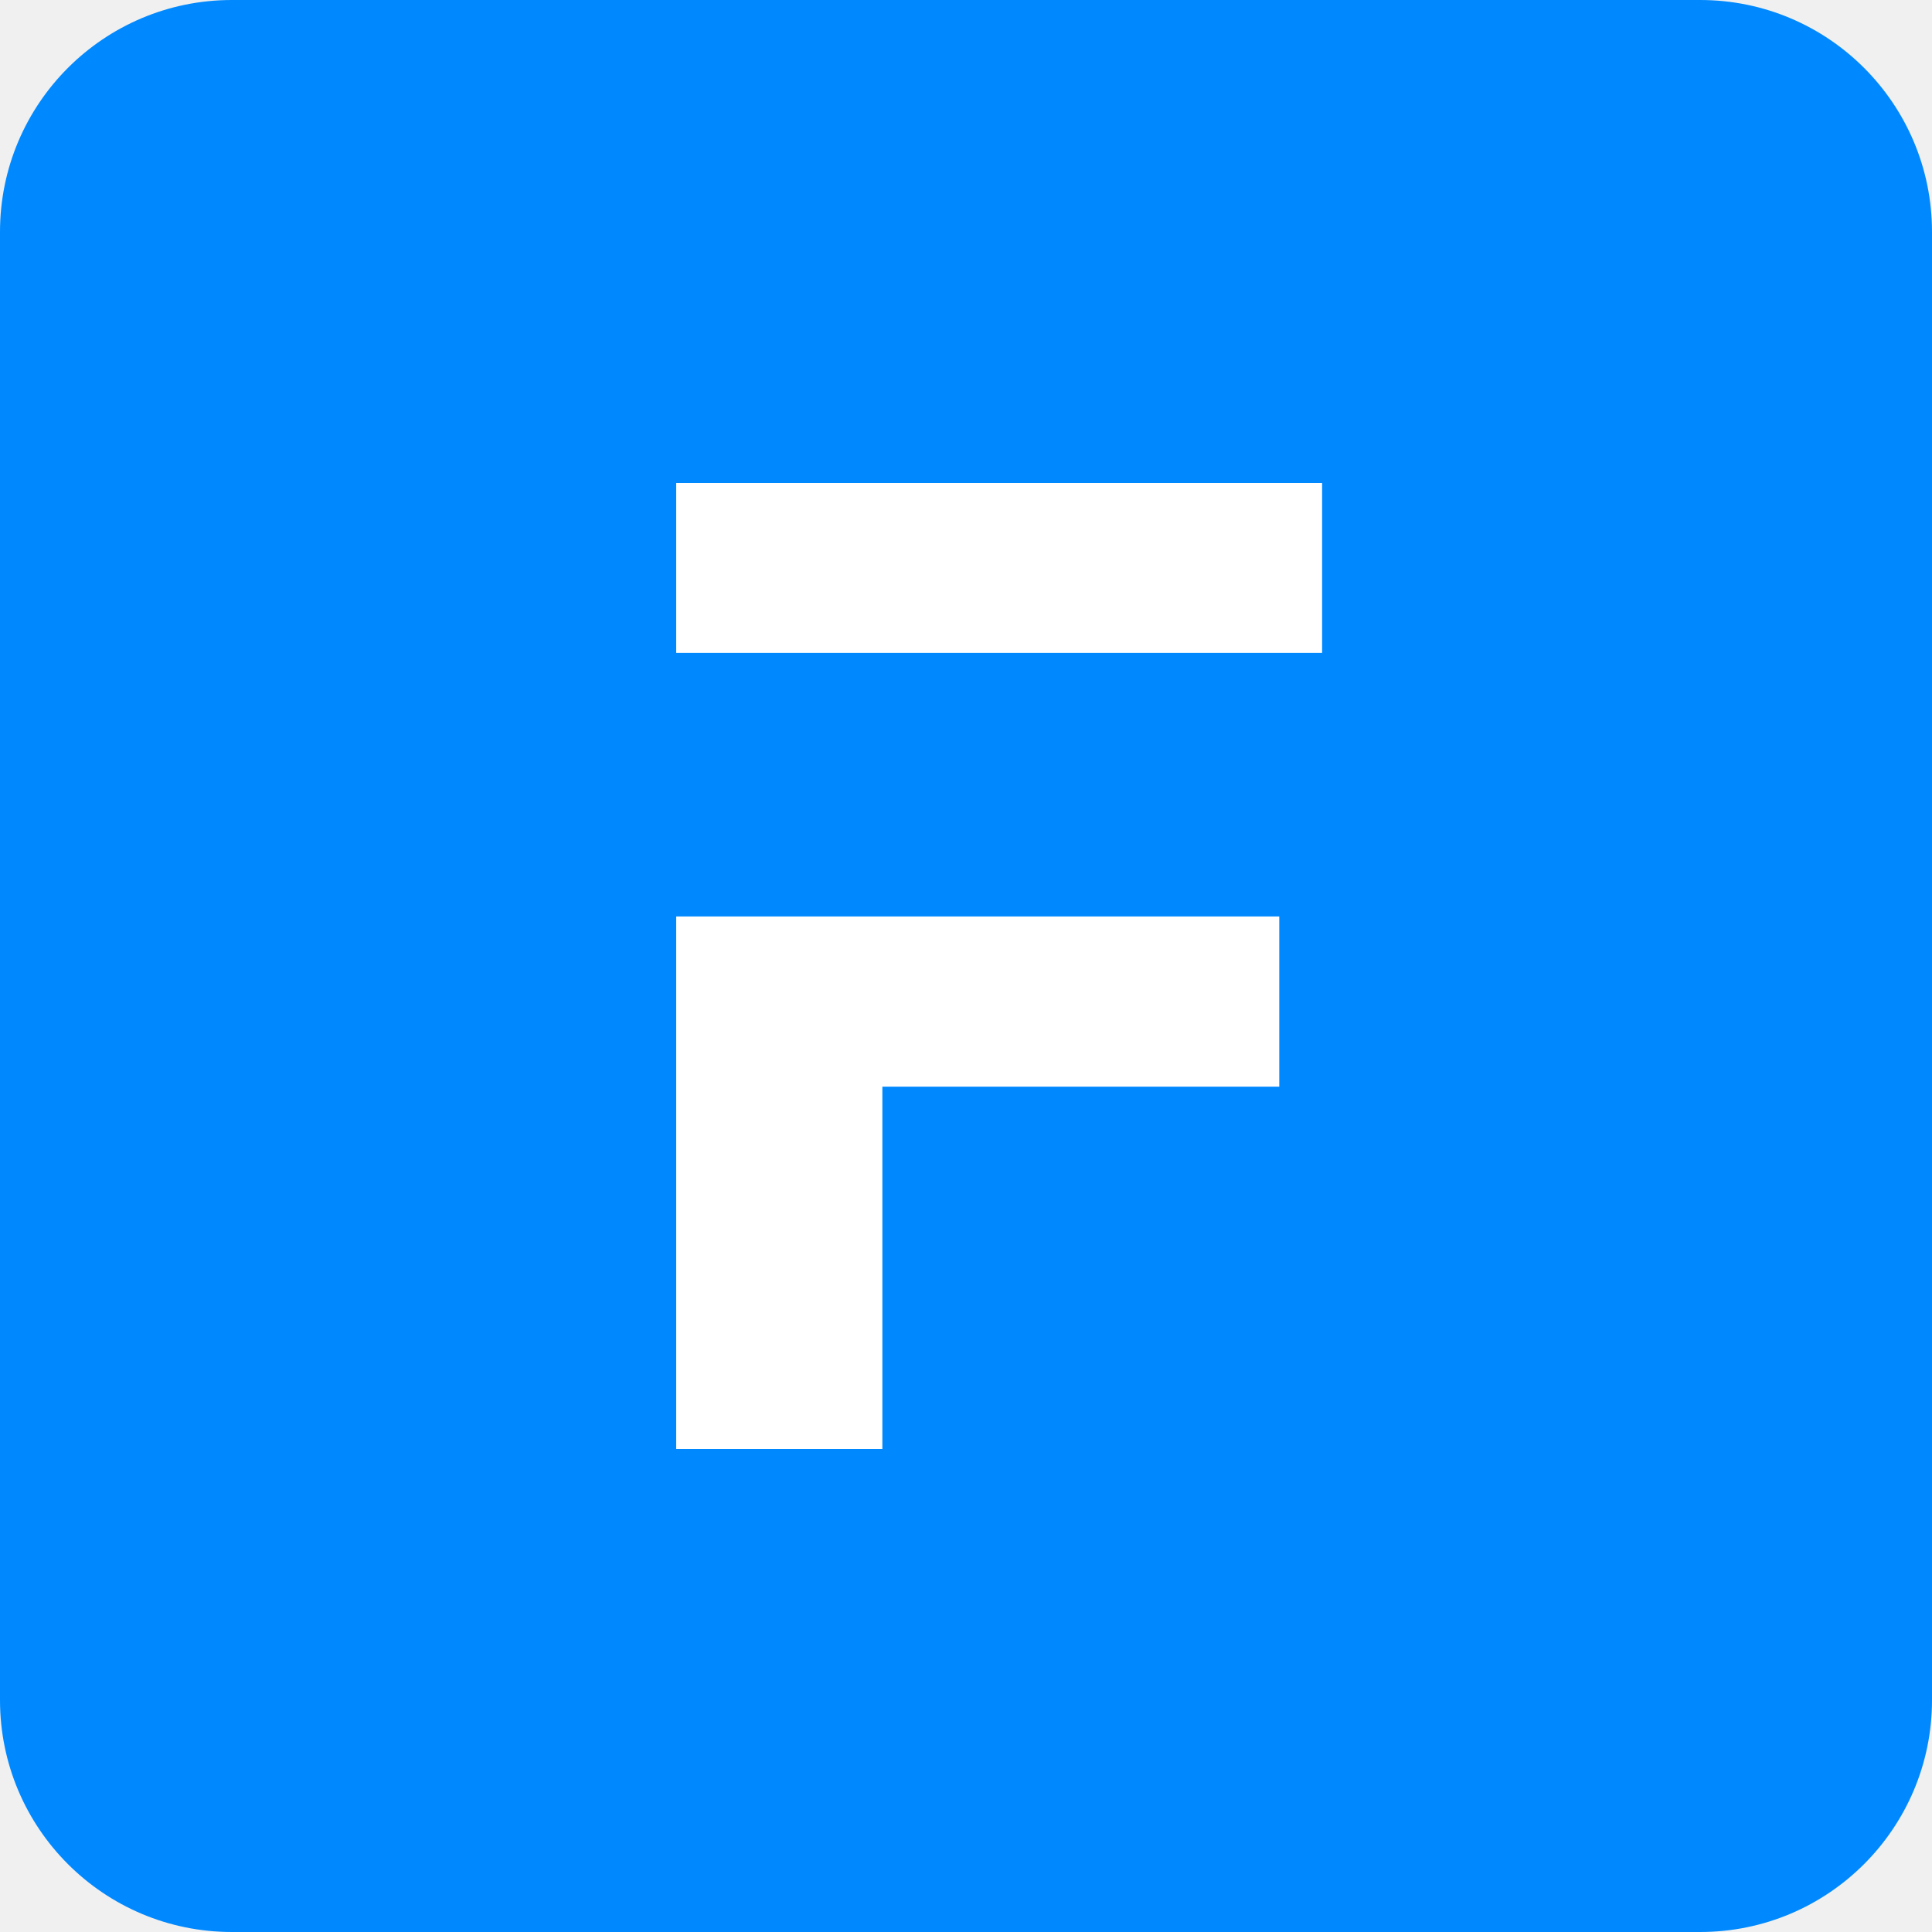
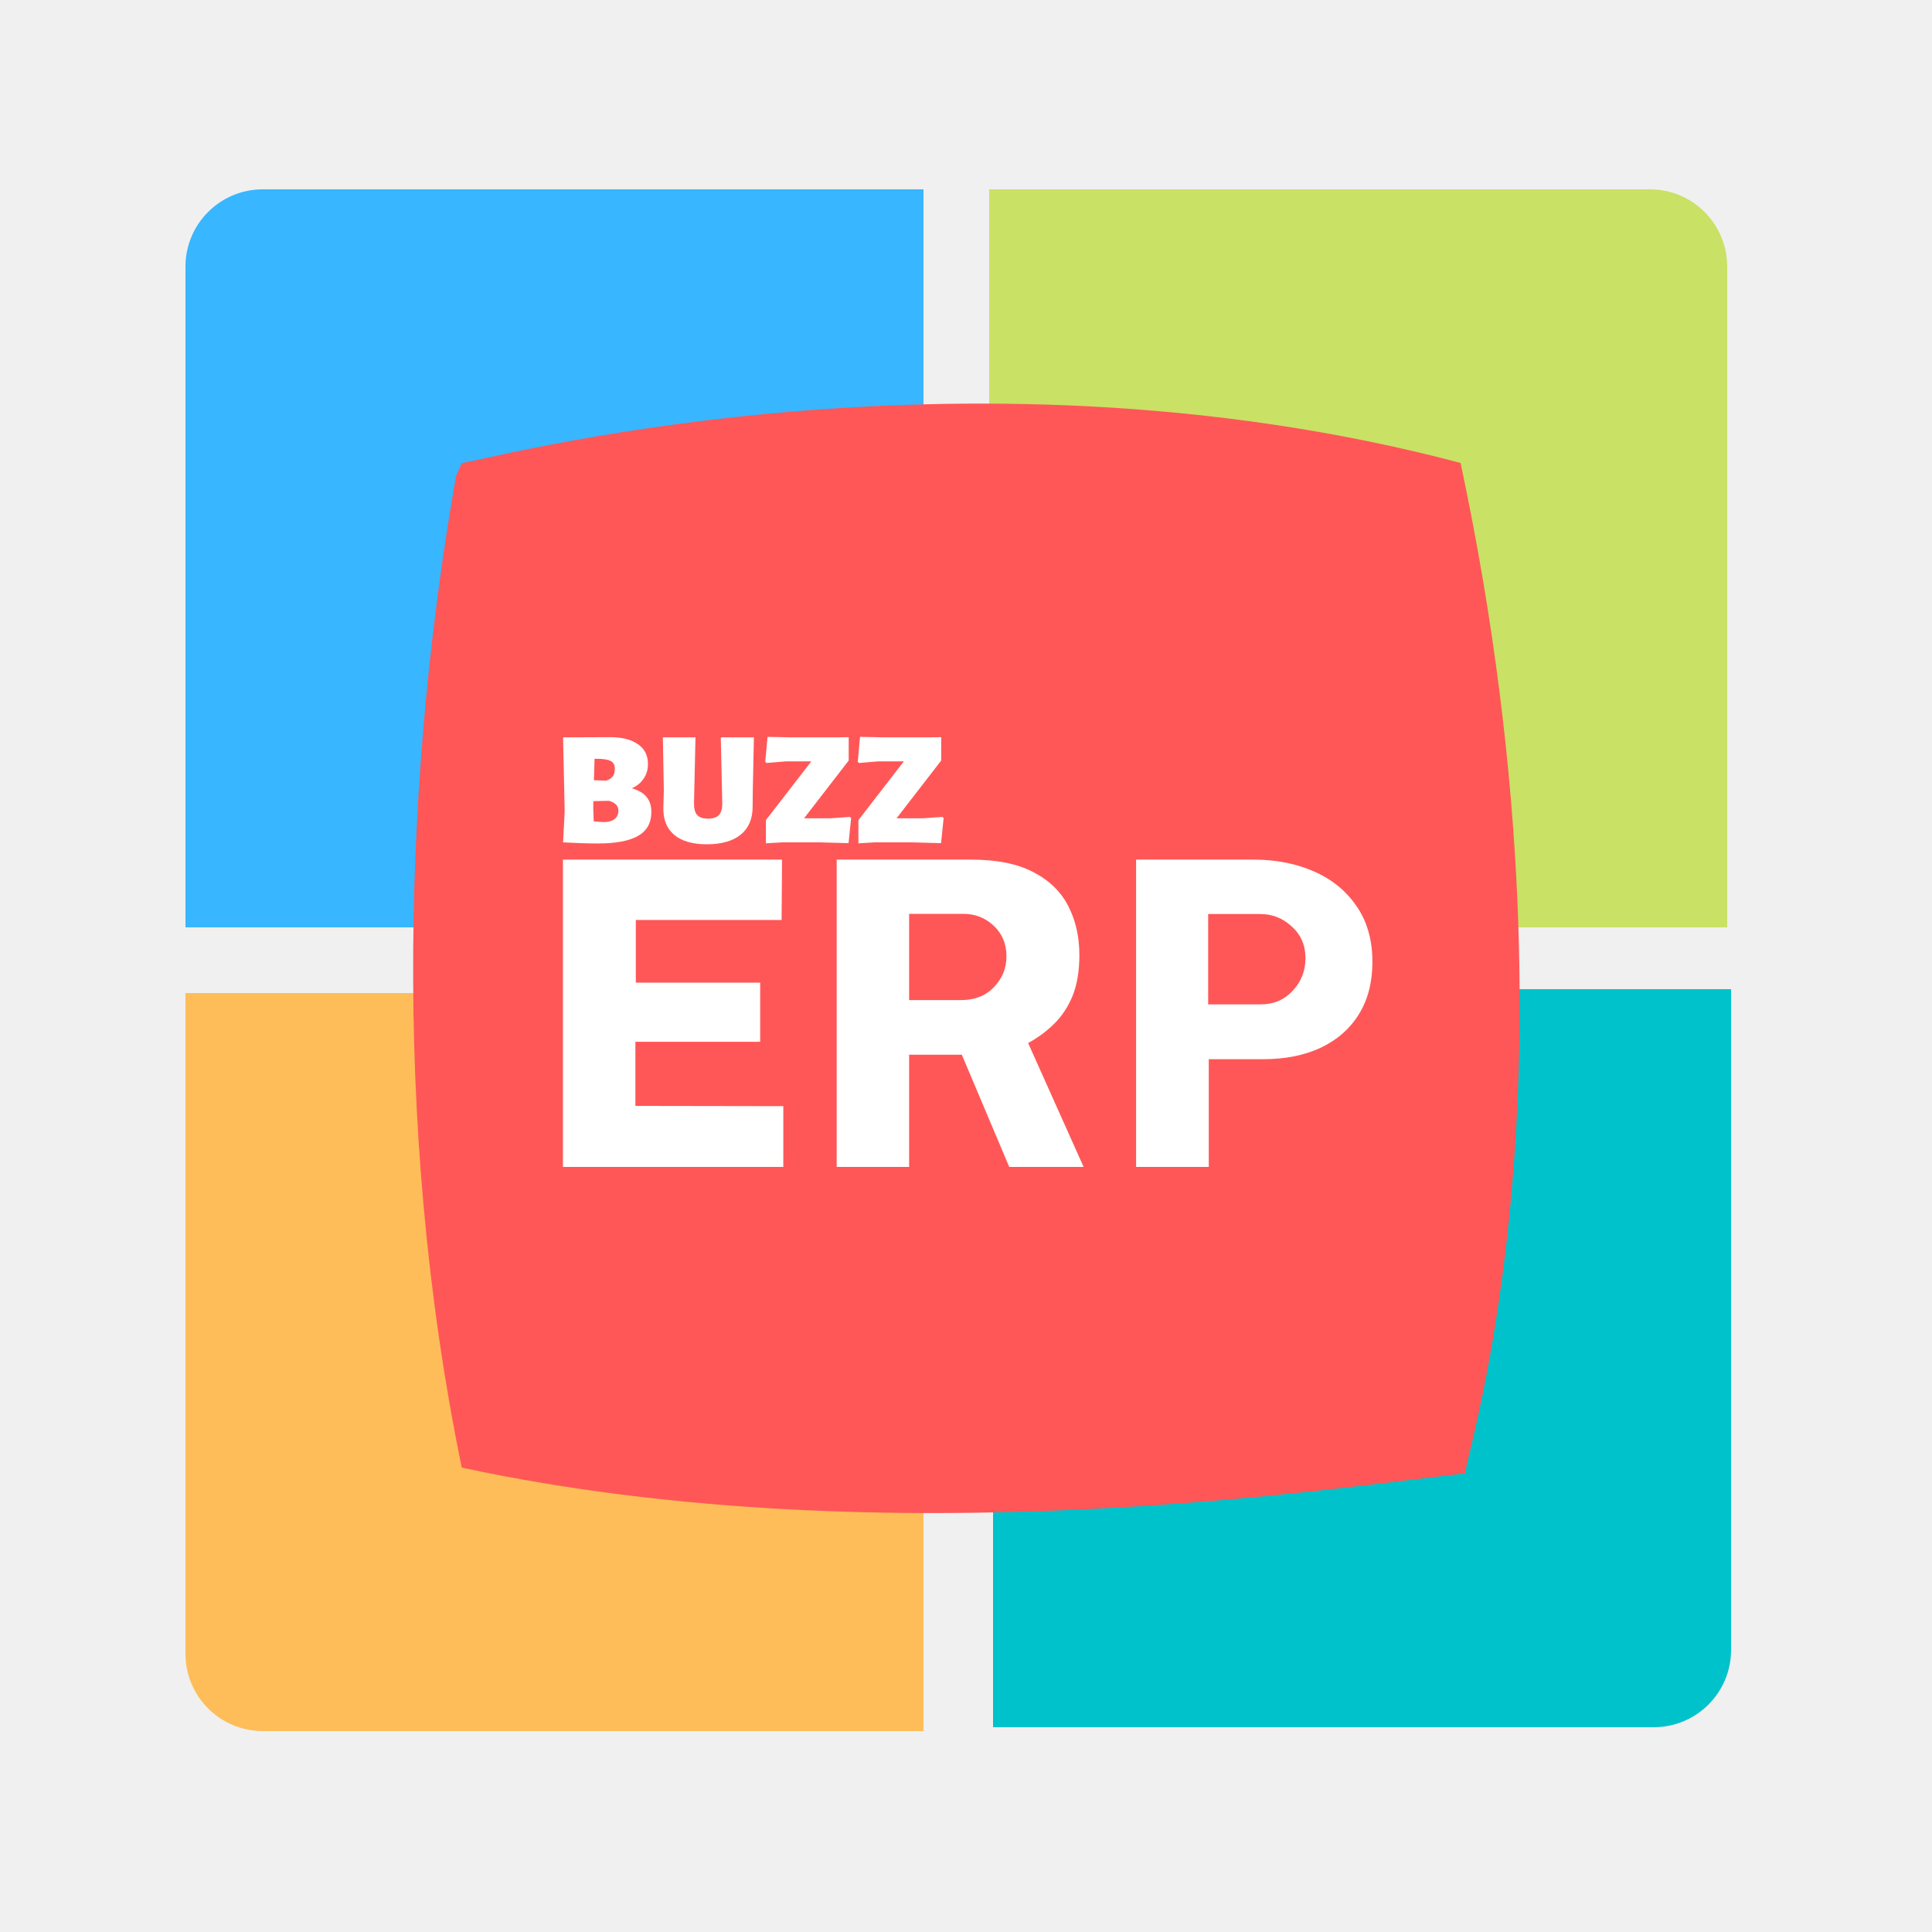
- <svg xmlns="http://www.w3.org/2000/svg" width="100" height="100" viewBox="0 0 100 100" fill="none">
-   <path d="M0 12C0 5.373 5.373 0 12 0H88C94.627 0 100 5.373 100 12V88C100 94.627 94.627 100 88 100H12C5.373 100 0 94.627 0 88V12Z" fill="#0089FF" />
-   <path d="M68.432 25H35V33.794H68.432V25Z" fill="white" />
-   <path d="M35 47.436V75H45.671V56.245H66.215V47.436H35Z" fill="white" />
+ <svg xmlns="http://www.w3.org/2000/svg" version="1.2" baseProfile="tiny-ps" viewBox="0 0 500 500" width="512" height="512">
+   <style>
+ 		tspan { white-space:pre }
+ 		.shp0 { fill: #38b6ff } 
+ 		.shp1 { fill: #c9e165 } 
+ 		.shp2 { fill: #febd59 } 
+ 		.shp3 { fill: #00c2cb } 
+ 		.shp4 { fill: #ff5757 } 
+ 	</style>
+   <path id="Layer 2" class="shp0" d="M48 69C48 57.95 56.95 49 68 49L239 49L239 240L48 240L48 69Z" />
+   <path id="Layer 2 copy" class="shp1" d="M256 49L427 49C438.05 49 447 57.95 447 69L447 240L256 240L256 49Z" />
+   <path id="Layer 2 copy 2" class="shp2" d="M48 257L239 257L239 448L68 448C56.95 448 48 439.05 48 428L48 257Z" />
+   <path id="Layer 2 copy 3" class="shp3" d="M257 256L448 256L448 427C448 438.05 439.05 447 428 447L257 447L257 256Z" />
+   <path id="Shape 1" class="shp4" d="M119.5 119.81C121.5 120.31 246.5 85 378 119.81C413.5 286.81 375.5 386.63 379.5 381.31C351 384.13 231 403.81 119.5 379.81C101 289.81 105 197.31 118 123.31" />
+   <path id="BUZZ" fill="#ffffff" aria-label="BUZZ" d="M163.53 204.01Q166.17 204.77 167.35 206.28Q168.57 207.75 168.57 210.15Q168.57 214.39 165.08 216.36Q161.64 218.29 154.75 218.29Q150.93 218.29 145.72 218L146.14 210.02L145.72 190.83L157.86 190.78Q162.48 190.78 165.08 192.59Q167.69 194.35 167.69 197.76Q167.69 199.86 166.59 201.49Q165.54 203.09 163.53 204.01ZM159.12 198.97Q159.12 197.5 158.07 196.96Q157.06 196.37 154.25 196.37L153.87 196.37L153.7 201.91L156.85 202.04Q158.03 201.66 158.57 200.95Q159.12 200.23 159.12 198.97ZM156.35 212.75Q158.07 212.75 159.03 211.99Q160.04 211.24 160.04 209.81Q160.04 208.84 159.45 208.26Q158.91 207.67 157.65 207.25L153.57 207.33L153.53 209.18L153.66 212.58Q155.76 212.75 156.35 212.75ZM195.11 190.83L194.82 204.6L194.78 208.93Q194.73 213.55 191.67 216.03Q188.6 218.5 182.89 218.5Q177.39 218.5 174.45 216.03Q171.55 213.55 171.68 208.93L171.8 204.6L171.55 190.83L179.99 190.83L179.61 207.79Q179.57 209.94 180.41 210.9Q181.29 211.87 183.23 211.87Q185.2 211.87 186.08 210.9Q186.96 209.94 186.92 207.79L186.54 190.83L195.11 190.83ZM219.64 190.78L219.64 196.83L208.09 211.78L214.85 211.78L220.02 211.41L220.27 211.78L219.6 218.21L212.12 218L202.46 218L198.22 218.25L198.22 212.25L209.98 197.04L203.39 197.04L198.35 197.46L198.05 197.13L198.64 190.7L204.94 190.83L216.45 190.83L219.64 190.78ZM243.58 190.78L243.58 196.83L232.03 211.78L238.79 211.78L243.96 211.41L244.21 211.78L243.54 218.21L236.06 218L226.4 218L222.16 218.25L222.16 212.25L233.92 197.04L227.33 197.04L222.29 197.46L221.99 197.13L222.58 190.7L228.88 190.83L240.39 190.83L243.58 190.78Z" />
+   <path id="ERP" fill="#ffffff" aria-label="ERP" d="M202.72 302L145.69 302L145.69 222.47L202.39 222.47L202.28 238.09L164.55 238.09L164.55 254.31L196.73 254.31L196.73 269.61L164.44 269.61L164.44 286.21L202.72 286.27L202.72 302ZM266.08 269.94L280.44 302L261.19 302L248.92 272.96L235.28 272.96L235.28 302L216.53 302L216.53 222.47L251.34 222.47Q261.3 222.47 267.46 225.72Q273.62 228.91 276.48 234.51Q279.34 240.07 279.34 247.16Q279.34 253.38 277.58 257.73Q275.82 262.01 272.79 264.99Q269.82 267.9 266.08 269.94ZM235.28 258.82L248.76 258.82Q254.04 258.82 257.23 255.47Q260.47 252.12 260.47 247.5Q260.47 242.66 257.17 239.57Q253.87 236.5 249.31 236.5L235.28 236.5L235.28 258.82ZM312.83 302L294.02 302L294.02 222.47L324.44 222.47Q333.13 222.47 340.11 225.55Q347.1 228.63 351.11 234.57Q355.18 240.45 355.18 248.98Q355.18 256.85 351.66 262.51Q348.2 268.12 341.82 271.14Q335.49 274.12 326.86 274.12L312.83 274.12L312.83 302ZM312.67 236.55L312.67 259.93L326.31 259.93Q331.31 259.93 334.56 256.4Q337.86 252.83 337.86 247.99Q337.86 242.99 334.34 239.8Q330.87 236.55 326.14 236.55L312.67 236.55Z" />
</svg>
